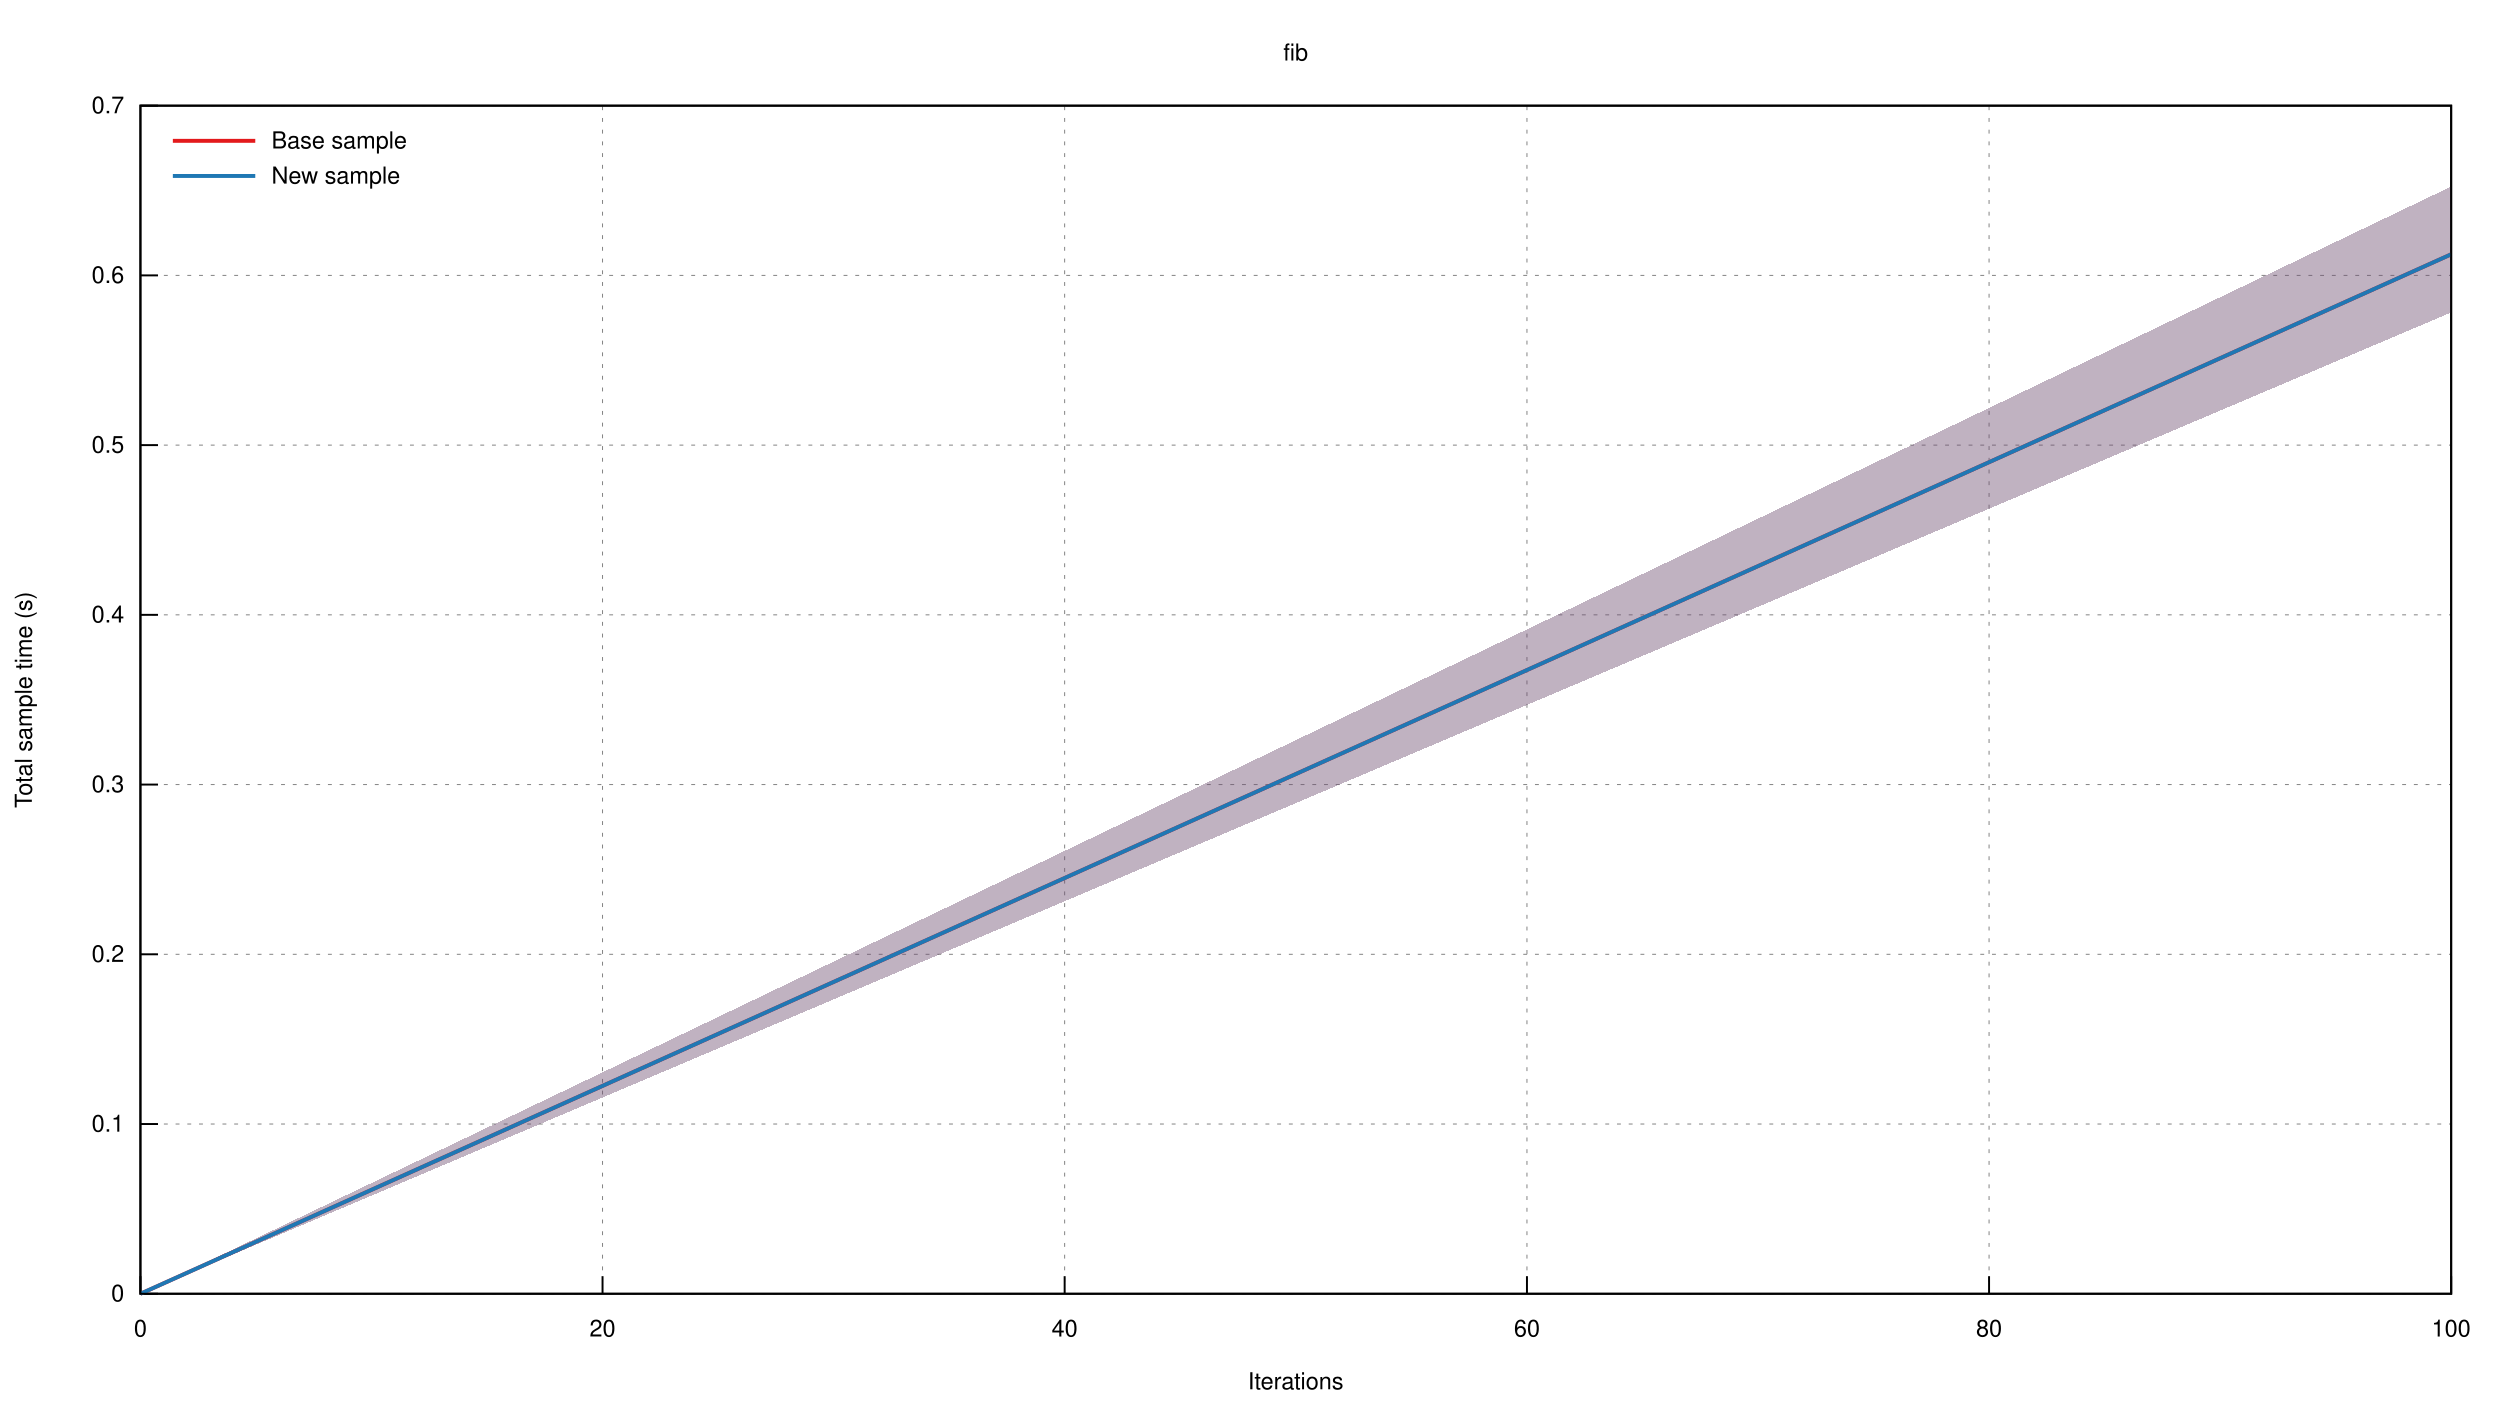
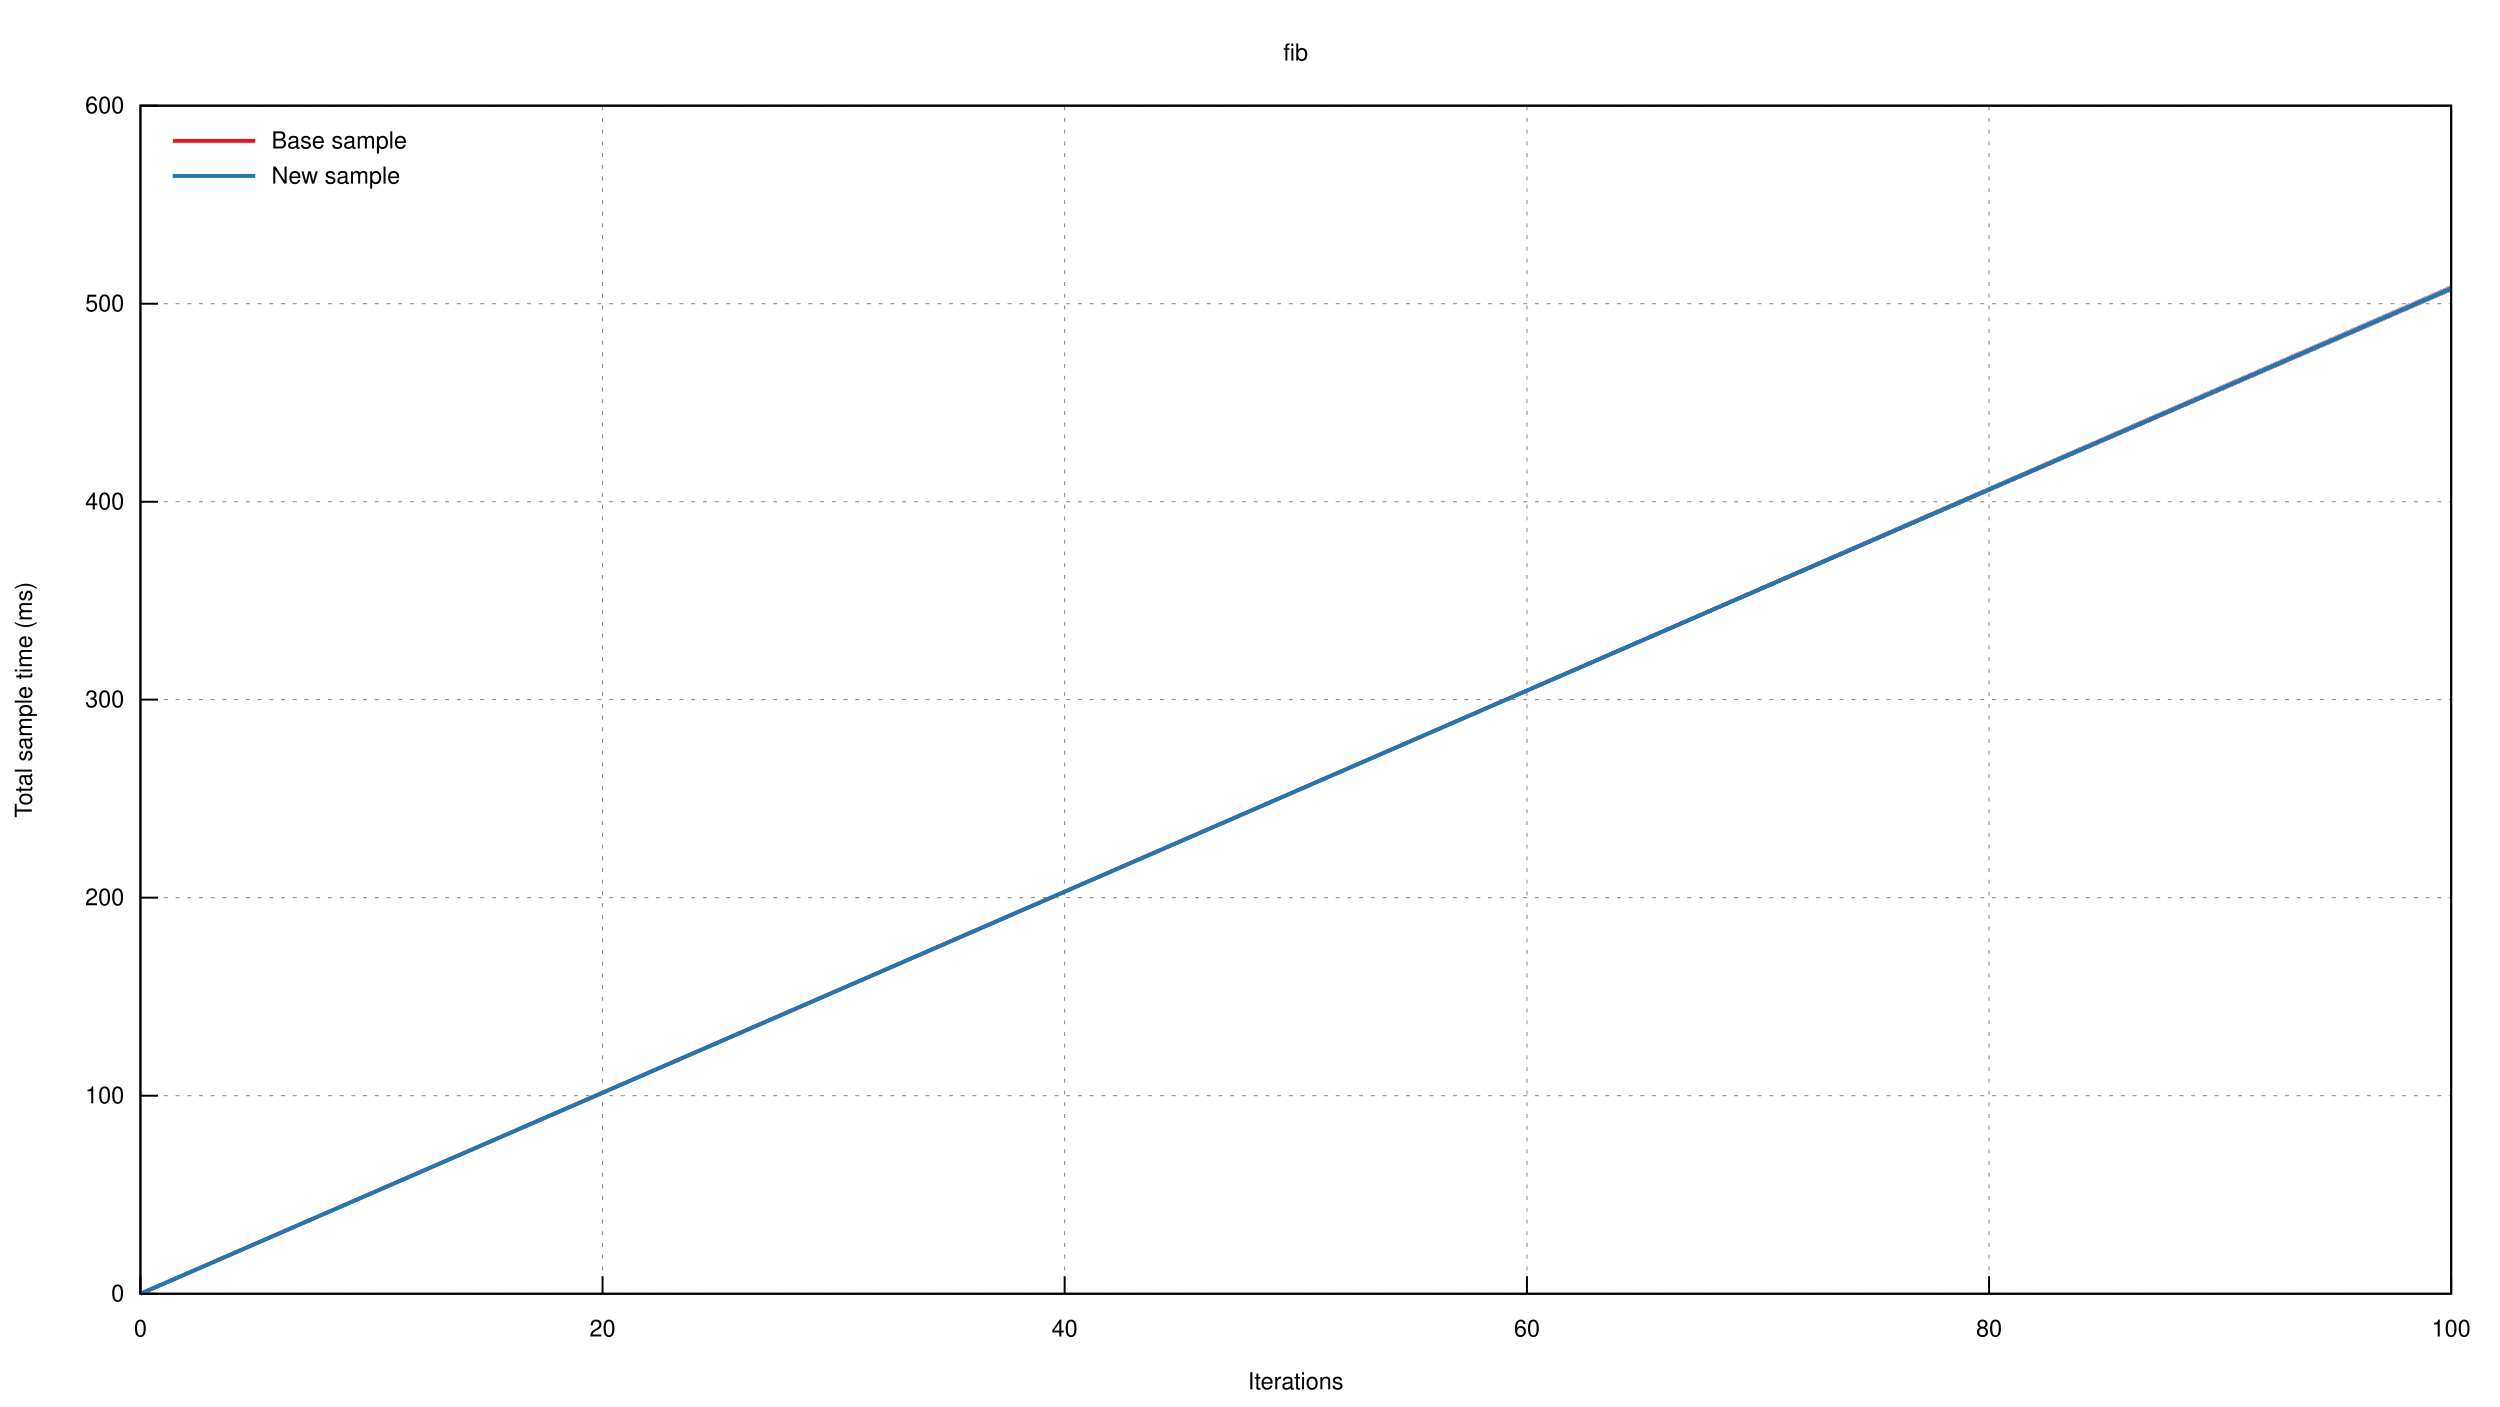
<svg xmlns="http://www.w3.org/2000/svg" xmlns:xlink="http://www.w3.org/1999/xlink" viewBox="0 0 1280 720">
  <g id="gnuplot_canvas">
    <rect x="0" y="0" width="1280" height="720" fill="none" />
    <defs>
      <circle id="gpDot" r="0.5" stroke-width="0.5" stroke="currentColor" />
      <path id="gpPt0" stroke-width="0.222" stroke="currentColor" d="M-1,0 h2 M0,-1 v2" />
      <path id="gpPt1" stroke-width="0.222" stroke="currentColor" d="M-1,-1 L1,1 M1,-1 L-1,1" />
      <path id="gpPt2" stroke-width="0.222" stroke="currentColor" d="M-1,0 L1,0 M0,-1 L0,1 M-1,-1 L1,1 M-1,1 L1,-1" />
      <rect id="gpPt3" stroke-width="0.222" stroke="currentColor" x="-1" y="-1" width="2" height="2" />
      <rect id="gpPt4" stroke-width="0.222" stroke="currentColor" fill="currentColor" x="-1" y="-1" width="2" height="2" />
      <circle id="gpPt5" stroke-width="0.222" stroke="currentColor" cx="0" cy="0" r="1" />
      <use xlink:href="#gpPt5" id="gpPt6" fill="currentColor" stroke="none" />
      <path id="gpPt7" stroke-width="0.222" stroke="currentColor" d="M0,-1.33 L-1.33,0.67 L1.33,0.67 z" />
      <use xlink:href="#gpPt7" id="gpPt8" fill="currentColor" stroke="none" />
      <use xlink:href="#gpPt7" id="gpPt9" stroke="currentColor" transform="rotate(180)" />
      <use xlink:href="#gpPt9" id="gpPt10" fill="currentColor" stroke="none" />
      <use xlink:href="#gpPt3" id="gpPt11" stroke="currentColor" transform="rotate(45)" />
      <use xlink:href="#gpPt11" id="gpPt12" fill="currentColor" stroke="none" />
      <path id="gpPt13" stroke-width="0.222" stroke="currentColor" d="M0,1.330 L1.265,0.411 L0.782,-1.067 L-0.782,-1.076 L-1.265,0.411 z" />
      <use xlink:href="#gpPt13" id="gpPt14" fill="currentColor" stroke="none" />
      <filter id="textbox" filterUnits="objectBoundingBox" x="0" y="0" height="1" width="1">
        <feFlood flood-color="white" flood-opacity="1" result="bgnd" />
        <feComposite in="SourceGraphic" in2="bgnd" operator="atop" />
      </filter>
      <filter id="greybox" filterUnits="objectBoundingBox" x="0" y="0" height="1" width="1">
        <feFlood flood-color="lightgrey" flood-opacity="1" result="grey" />
        <feComposite in="SourceGraphic" in2="grey" operator="atop" />
      </filter>
    </defs>
    <g fill="none" color="white" stroke="currentColor" stroke-width="1.00" stroke-linecap="butt" stroke-linejoin="miter">
</g>
    <g fill="none" color="black" stroke="currentColor" stroke-width="1.00" stroke-linecap="butt" stroke-linejoin="miter">
</g>
    <g fill="none" color="black" stroke="black" stroke-width="0.50" stroke-linecap="butt" stroke-linejoin="miter">
</g>
    <g fill="none" color="gray" stroke="currentColor" stroke-width="0.50" stroke-linecap="butt" stroke-linejoin="miter">
      <path stroke="gray" stroke-dasharray="2,4" class="gridline" d="M71.9,662.4 L1255.0,662.4  " />
    </g>
    <g fill="none" color="gray" stroke="gray" stroke-width="1.00" stroke-linecap="butt" stroke-linejoin="miter">
</g>
    <g fill="none" color="black" stroke="currentColor" stroke-width="1.00" stroke-linecap="butt" stroke-linejoin="miter">
      <path stroke="black" d="M71.9,662.4 L80.9,662.4  " />
      <g transform="translate(63.6,666.3)" stroke="none" fill="black" font-family="Helvetica" font-size="12.00" text-anchor="end">
        <text>
          <tspan font-family="Helvetica"> 0</tspan>
        </text>
      </g>
    </g>
    <g fill="none" color="black" stroke="currentColor" stroke-width="1.00" stroke-linecap="butt" stroke-linejoin="miter">
</g>
    <g fill="none" color="black" stroke="black" stroke-width="0.50" stroke-linecap="butt" stroke-linejoin="miter">
</g>
    <g fill="none" color="gray" stroke="currentColor" stroke-width="0.50" stroke-linecap="butt" stroke-linejoin="miter">
-       <path stroke="gray" stroke-dasharray="2,4" class="gridline" d="M71.9,575.5 L1255.0,575.5  " />
-     </g>
-     <g fill="none" color="gray" stroke="gray" stroke-width="1.00" stroke-linecap="butt" stroke-linejoin="miter">
- </g>
-     <g fill="none" color="black" stroke="currentColor" stroke-width="1.00" stroke-linecap="butt" stroke-linejoin="miter">
-       <path stroke="black" d="M71.9,575.5 L80.9,575.5  " />
-       <g transform="translate(63.6,579.4)" stroke="none" fill="black" font-family="Helvetica" font-size="12.00" text-anchor="end">
-         <text>
-           <tspan font-family="Helvetica"> 0.1</tspan>
-         </text>
-       </g>
-     </g>
-     <g fill="none" color="black" stroke="currentColor" stroke-width="1.00" stroke-linecap="butt" stroke-linejoin="miter">
- </g>
-     <g fill="none" color="black" stroke="black" stroke-width="0.50" stroke-linecap="butt" stroke-linejoin="miter">
- </g>
-     <g fill="none" color="gray" stroke="currentColor" stroke-width="0.50" stroke-linecap="butt" stroke-linejoin="miter">
-       <path stroke="gray" stroke-dasharray="2,4" class="gridline" d="M71.9,488.6 L1255.0,488.6  " />
-     </g>
-     <g fill="none" color="gray" stroke="gray" stroke-width="1.00" stroke-linecap="butt" stroke-linejoin="miter">
- </g>
-     <g fill="none" color="black" stroke="currentColor" stroke-width="1.00" stroke-linecap="butt" stroke-linejoin="miter">
-       <path stroke="black" d="M71.9,488.6 L80.9,488.6  " />
-       <g transform="translate(63.6,492.5)" stroke="none" fill="black" font-family="Helvetica" font-size="12.00" text-anchor="end">
-         <text>
-           <tspan font-family="Helvetica"> 0.2</tspan>
-         </text>
-       </g>
-     </g>
-     <g fill="none" color="black" stroke="currentColor" stroke-width="1.00" stroke-linecap="butt" stroke-linejoin="miter">
- </g>
-     <g fill="none" color="black" stroke="black" stroke-width="0.50" stroke-linecap="butt" stroke-linejoin="miter">
- </g>
-     <g fill="none" color="gray" stroke="currentColor" stroke-width="0.50" stroke-linecap="butt" stroke-linejoin="miter">
-       <path stroke="gray" stroke-dasharray="2,4" class="gridline" d="M71.9,401.7 L1255.0,401.7  " />
-     </g>
-     <g fill="none" color="gray" stroke="gray" stroke-width="1.00" stroke-linecap="butt" stroke-linejoin="miter">
- </g>
-     <g fill="none" color="black" stroke="currentColor" stroke-width="1.00" stroke-linecap="butt" stroke-linejoin="miter">
-       <path stroke="black" d="M71.9,401.7 L80.9,401.7  " />
-       <g transform="translate(63.6,405.6)" stroke="none" fill="black" font-family="Helvetica" font-size="12.00" text-anchor="end">
-         <text>
-           <tspan font-family="Helvetica"> 0.3</tspan>
-         </text>
-       </g>
-     </g>
-     <g fill="none" color="black" stroke="currentColor" stroke-width="1.00" stroke-linecap="butt" stroke-linejoin="miter">
- </g>
-     <g fill="none" color="black" stroke="black" stroke-width="0.50" stroke-linecap="butt" stroke-linejoin="miter">
- </g>
-     <g fill="none" color="gray" stroke="currentColor" stroke-width="0.50" stroke-linecap="butt" stroke-linejoin="miter">
-       <path stroke="gray" stroke-dasharray="2,4" class="gridline" d="M71.9,314.8 L1255.0,314.8  " />
-     </g>
-     <g fill="none" color="gray" stroke="gray" stroke-width="1.00" stroke-linecap="butt" stroke-linejoin="miter">
- </g>
-     <g fill="none" color="black" stroke="currentColor" stroke-width="1.00" stroke-linecap="butt" stroke-linejoin="miter">
-       <path stroke="black" d="M71.9,314.8 L80.9,314.8  " />
-       <g transform="translate(63.6,318.7)" stroke="none" fill="black" font-family="Helvetica" font-size="12.00" text-anchor="end">
-         <text>
-           <tspan font-family="Helvetica"> 0.4</tspan>
-         </text>
-       </g>
-     </g>
-     <g fill="none" color="black" stroke="currentColor" stroke-width="1.00" stroke-linecap="butt" stroke-linejoin="miter">
- </g>
-     <g fill="none" color="black" stroke="black" stroke-width="0.50" stroke-linecap="butt" stroke-linejoin="miter">
- </g>
-     <g fill="none" color="gray" stroke="currentColor" stroke-width="0.50" stroke-linecap="butt" stroke-linejoin="miter">
-       <path stroke="gray" stroke-dasharray="2,4" class="gridline" d="M71.9,227.9 L1255.0,227.9  " />
-     </g>
-     <g fill="none" color="gray" stroke="gray" stroke-width="1.00" stroke-linecap="butt" stroke-linejoin="miter">
- </g>
-     <g fill="none" color="black" stroke="currentColor" stroke-width="1.00" stroke-linecap="butt" stroke-linejoin="miter">
-       <path stroke="black" d="M71.9,227.9 L80.9,227.9  " />
-       <g transform="translate(63.6,231.8)" stroke="none" fill="black" font-family="Helvetica" font-size="12.00" text-anchor="end">
-         <text>
-           <tspan font-family="Helvetica"> 0.5</tspan>
-         </text>
-       </g>
-     </g>
-     <g fill="none" color="black" stroke="currentColor" stroke-width="1.00" stroke-linecap="butt" stroke-linejoin="miter">
- </g>
-     <g fill="none" color="black" stroke="black" stroke-width="0.50" stroke-linecap="butt" stroke-linejoin="miter">
- </g>
-     <g fill="none" color="gray" stroke="currentColor" stroke-width="0.50" stroke-linecap="butt" stroke-linejoin="miter">
-       <path stroke="gray" stroke-dasharray="2,4" class="gridline" d="M71.9,141.0 L1255.0,141.0  " />
-     </g>
-     <g fill="none" color="gray" stroke="gray" stroke-width="1.00" stroke-linecap="butt" stroke-linejoin="miter">
- </g>
-     <g fill="none" color="black" stroke="currentColor" stroke-width="1.00" stroke-linecap="butt" stroke-linejoin="miter">
-       <path stroke="black" d="M71.9,141.0 L80.9,141.0  " />
-       <g transform="translate(63.6,144.9)" stroke="none" fill="black" font-family="Helvetica" font-size="12.00" text-anchor="end">
-         <text>
-           <tspan font-family="Helvetica"> 0.6</tspan>
+       <path stroke="gray" stroke-dasharray="2,4" class="gridline" d="M71.9,561.0 L1255.0,561.0  " />
+     </g>
+     <g fill="none" color="gray" stroke="gray" stroke-width="1.00" stroke-linecap="butt" stroke-linejoin="miter">
+ </g>
+     <g fill="none" color="black" stroke="currentColor" stroke-width="1.00" stroke-linecap="butt" stroke-linejoin="miter">
+       <path stroke="black" d="M71.9,561.0 L80.9,561.0  " />
+       <g transform="translate(63.6,564.9)" stroke="none" fill="black" font-family="Helvetica" font-size="12.00" text-anchor="end">
+         <text>
+           <tspan font-family="Helvetica"> 100</tspan>
+         </text>
+       </g>
+     </g>
+     <g fill="none" color="black" stroke="currentColor" stroke-width="1.00" stroke-linecap="butt" stroke-linejoin="miter">
+ </g>
+     <g fill="none" color="black" stroke="black" stroke-width="0.50" stroke-linecap="butt" stroke-linejoin="miter">
+ </g>
+     <g fill="none" color="gray" stroke="currentColor" stroke-width="0.50" stroke-linecap="butt" stroke-linejoin="miter">
+       <path stroke="gray" stroke-dasharray="2,4" class="gridline" d="M71.9,459.6 L1255.0,459.6  " />
+     </g>
+     <g fill="none" color="gray" stroke="gray" stroke-width="1.00" stroke-linecap="butt" stroke-linejoin="miter">
+ </g>
+     <g fill="none" color="black" stroke="currentColor" stroke-width="1.00" stroke-linecap="butt" stroke-linejoin="miter">
+       <path stroke="black" d="M71.9,459.6 L80.9,459.6  " />
+       <g transform="translate(63.6,463.5)" stroke="none" fill="black" font-family="Helvetica" font-size="12.00" text-anchor="end">
+         <text>
+           <tspan font-family="Helvetica"> 200</tspan>
+         </text>
+       </g>
+     </g>
+     <g fill="none" color="black" stroke="currentColor" stroke-width="1.00" stroke-linecap="butt" stroke-linejoin="miter">
+ </g>
+     <g fill="none" color="black" stroke="black" stroke-width="0.50" stroke-linecap="butt" stroke-linejoin="miter">
+ </g>
+     <g fill="none" color="gray" stroke="currentColor" stroke-width="0.50" stroke-linecap="butt" stroke-linejoin="miter">
+       <path stroke="gray" stroke-dasharray="2,4" class="gridline" d="M71.9,358.2 L1255.0,358.2  " />
+     </g>
+     <g fill="none" color="gray" stroke="gray" stroke-width="1.00" stroke-linecap="butt" stroke-linejoin="miter">
+ </g>
+     <g fill="none" color="black" stroke="currentColor" stroke-width="1.00" stroke-linecap="butt" stroke-linejoin="miter">
+       <path stroke="black" d="M71.9,358.2 L80.9,358.2  " />
+       <g transform="translate(63.6,362.1)" stroke="none" fill="black" font-family="Helvetica" font-size="12.00" text-anchor="end">
+         <text>
+           <tspan font-family="Helvetica"> 300</tspan>
+         </text>
+       </g>
+     </g>
+     <g fill="none" color="black" stroke="currentColor" stroke-width="1.00" stroke-linecap="butt" stroke-linejoin="miter">
+ </g>
+     <g fill="none" color="black" stroke="black" stroke-width="0.50" stroke-linecap="butt" stroke-linejoin="miter">
+ </g>
+     <g fill="none" color="gray" stroke="currentColor" stroke-width="0.50" stroke-linecap="butt" stroke-linejoin="miter">
+       <path stroke="gray" stroke-dasharray="2,4" class="gridline" d="M71.9,256.9 L1255.0,256.9  " />
+     </g>
+     <g fill="none" color="gray" stroke="gray" stroke-width="1.00" stroke-linecap="butt" stroke-linejoin="miter">
+ </g>
+     <g fill="none" color="black" stroke="currentColor" stroke-width="1.00" stroke-linecap="butt" stroke-linejoin="miter">
+       <path stroke="black" d="M71.9,256.9 L80.9,256.9  " />
+       <g transform="translate(63.6,260.8)" stroke="none" fill="black" font-family="Helvetica" font-size="12.00" text-anchor="end">
+         <text>
+           <tspan font-family="Helvetica"> 400</tspan>
+         </text>
+       </g>
+     </g>
+     <g fill="none" color="black" stroke="currentColor" stroke-width="1.00" stroke-linecap="butt" stroke-linejoin="miter">
+ </g>
+     <g fill="none" color="black" stroke="black" stroke-width="0.50" stroke-linecap="butt" stroke-linejoin="miter">
+ </g>
+     <g fill="none" color="gray" stroke="currentColor" stroke-width="0.50" stroke-linecap="butt" stroke-linejoin="miter">
+       <path stroke="gray" stroke-dasharray="2,4" class="gridline" d="M71.9,155.5 L1255.0,155.5  " />
+     </g>
+     <g fill="none" color="gray" stroke="gray" stroke-width="1.00" stroke-linecap="butt" stroke-linejoin="miter">
+ </g>
+     <g fill="none" color="black" stroke="currentColor" stroke-width="1.00" stroke-linecap="butt" stroke-linejoin="miter">
+       <path stroke="black" d="M71.9,155.5 L80.9,155.5  " />
+       <g transform="translate(63.6,159.4)" stroke="none" fill="black" font-family="Helvetica" font-size="12.00" text-anchor="end">
+         <text>
+           <tspan font-family="Helvetica"> 500</tspan>
        </text>
      </g>
    </g>
    <g fill="none" color="black" stroke="currentColor" stroke-width="1.00" stroke-linecap="butt" stroke-linejoin="miter">
</g>
    <g fill="none" color="black" stroke="black" stroke-width="0.50" stroke-linecap="butt" stroke-linejoin="miter">
</g>
    <g fill="none" color="gray" stroke="currentColor" stroke-width="0.50" stroke-linecap="butt" stroke-linejoin="miter">
      <path stroke="gray" stroke-dasharray="2,4" class="gridline" d="M71.9,54.1 L1255.0,54.1  " />
    </g>
    <g fill="none" color="gray" stroke="gray" stroke-width="1.00" stroke-linecap="butt" stroke-linejoin="miter">
</g>
    <g fill="none" color="black" stroke="currentColor" stroke-width="1.00" stroke-linecap="butt" stroke-linejoin="miter">
      <path stroke="black" d="M71.9,54.1 L80.9,54.1  " />
      <g transform="translate(63.6,58.0)" stroke="none" fill="black" font-family="Helvetica" font-size="12.00" text-anchor="end">
        <text>
-           <tspan font-family="Helvetica"> 0.7</tspan>
+           <tspan font-family="Helvetica"> 600</tspan>
        </text>
      </g>
    </g>
    <g fill="none" color="black" stroke="currentColor" stroke-width="1.00" stroke-linecap="butt" stroke-linejoin="miter">
</g>
    <g fill="none" color="black" stroke="black" stroke-width="0.50" stroke-linecap="butt" stroke-linejoin="miter">
</g>
    <g fill="none" color="gray" stroke="currentColor" stroke-width="0.50" stroke-linecap="butt" stroke-linejoin="miter">
      <path stroke="gray" stroke-dasharray="2,4" class="gridline" d="M71.9,662.4 L71.9,54.1  " />
    </g>
    <g fill="none" color="gray" stroke="gray" stroke-width="1.00" stroke-linecap="butt" stroke-linejoin="miter">
</g>
    <g fill="none" color="black" stroke="currentColor" stroke-width="1.00" stroke-linecap="butt" stroke-linejoin="miter">
      <path stroke="black" d="M71.9,662.4 L71.9,653.4  " />
      <g transform="translate(71.9,684.3)" stroke="none" fill="black" font-family="Helvetica" font-size="12.00" text-anchor="middle">
        <text>
          <tspan font-family="Helvetica"> 0</tspan>
        </text>
      </g>
    </g>
    <g fill="none" color="black" stroke="currentColor" stroke-width="1.00" stroke-linecap="butt" stroke-linejoin="miter">
</g>
    <g fill="none" color="black" stroke="black" stroke-width="0.50" stroke-linecap="butt" stroke-linejoin="miter">
</g>
    <g fill="none" color="gray" stroke="currentColor" stroke-width="0.50" stroke-linecap="butt" stroke-linejoin="miter">
      <path stroke="gray" stroke-dasharray="2,4" class="gridline" d="M308.5,662.4 L308.5,54.1  " />
    </g>
    <g fill="none" color="gray" stroke="gray" stroke-width="1.00" stroke-linecap="butt" stroke-linejoin="miter">
</g>
    <g fill="none" color="black" stroke="currentColor" stroke-width="1.00" stroke-linecap="butt" stroke-linejoin="miter">
      <path stroke="black" d="M308.5,662.4 L308.5,653.4  " />
      <g transform="translate(308.5,684.3)" stroke="none" fill="black" font-family="Helvetica" font-size="12.00" text-anchor="middle">
        <text>
          <tspan font-family="Helvetica"> 20</tspan>
        </text>
      </g>
    </g>
    <g fill="none" color="black" stroke="currentColor" stroke-width="1.00" stroke-linecap="butt" stroke-linejoin="miter">
</g>
    <g fill="none" color="black" stroke="black" stroke-width="0.50" stroke-linecap="butt" stroke-linejoin="miter">
</g>
    <g fill="none" color="gray" stroke="currentColor" stroke-width="0.50" stroke-linecap="butt" stroke-linejoin="miter">
      <path stroke="gray" stroke-dasharray="2,4" class="gridline" d="M545.1,662.4 L545.1,54.1  " />
    </g>
    <g fill="none" color="gray" stroke="gray" stroke-width="1.00" stroke-linecap="butt" stroke-linejoin="miter">
</g>
    <g fill="none" color="black" stroke="currentColor" stroke-width="1.00" stroke-linecap="butt" stroke-linejoin="miter">
      <path stroke="black" d="M545.1,662.4 L545.1,653.4  " />
      <g transform="translate(545.1,684.3)" stroke="none" fill="black" font-family="Helvetica" font-size="12.00" text-anchor="middle">
        <text>
          <tspan font-family="Helvetica"> 40</tspan>
        </text>
      </g>
    </g>
    <g fill="none" color="black" stroke="currentColor" stroke-width="1.00" stroke-linecap="butt" stroke-linejoin="miter">
</g>
    <g fill="none" color="black" stroke="black" stroke-width="0.50" stroke-linecap="butt" stroke-linejoin="miter">
</g>
    <g fill="none" color="gray" stroke="currentColor" stroke-width="0.50" stroke-linecap="butt" stroke-linejoin="miter">
      <path stroke="gray" stroke-dasharray="2,4" class="gridline" d="M781.8,662.4 L781.8,54.1  " />
    </g>
    <g fill="none" color="gray" stroke="gray" stroke-width="1.00" stroke-linecap="butt" stroke-linejoin="miter">
</g>
    <g fill="none" color="black" stroke="currentColor" stroke-width="1.00" stroke-linecap="butt" stroke-linejoin="miter">
      <path stroke="black" d="M781.8,662.4 L781.8,653.4  " />
      <g transform="translate(781.8,684.3)" stroke="none" fill="black" font-family="Helvetica" font-size="12.00" text-anchor="middle">
        <text>
          <tspan font-family="Helvetica"> 60</tspan>
        </text>
      </g>
    </g>
    <g fill="none" color="black" stroke="currentColor" stroke-width="1.00" stroke-linecap="butt" stroke-linejoin="miter">
</g>
    <g fill="none" color="black" stroke="black" stroke-width="0.50" stroke-linecap="butt" stroke-linejoin="miter">
</g>
    <g fill="none" color="gray" stroke="currentColor" stroke-width="0.50" stroke-linecap="butt" stroke-linejoin="miter">
      <path stroke="gray" stroke-dasharray="2,4" class="gridline" d="M1018.4,662.4 L1018.4,54.1  " />
    </g>
    <g fill="none" color="gray" stroke="gray" stroke-width="1.00" stroke-linecap="butt" stroke-linejoin="miter">
</g>
    <g fill="none" color="black" stroke="currentColor" stroke-width="1.00" stroke-linecap="butt" stroke-linejoin="miter">
      <path stroke="black" d="M1018.4,662.4 L1018.4,653.4  " />
      <g transform="translate(1018.4,684.3)" stroke="none" fill="black" font-family="Helvetica" font-size="12.00" text-anchor="middle">
        <text>
          <tspan font-family="Helvetica"> 80</tspan>
        </text>
      </g>
    </g>
    <g fill="none" color="black" stroke="currentColor" stroke-width="1.00" stroke-linecap="butt" stroke-linejoin="miter">
</g>
    <g fill="none" color="black" stroke="black" stroke-width="0.50" stroke-linecap="butt" stroke-linejoin="miter">
</g>
    <g fill="none" color="gray" stroke="currentColor" stroke-width="0.50" stroke-linecap="butt" stroke-linejoin="miter">
      <path stroke="gray" stroke-dasharray="2,4" class="gridline" d="M1255.0,662.4 L1255.0,54.1  " />
    </g>
    <g fill="none" color="gray" stroke="gray" stroke-width="1.00" stroke-linecap="butt" stroke-linejoin="miter">
</g>
    <g fill="none" color="black" stroke="currentColor" stroke-width="1.00" stroke-linecap="butt" stroke-linejoin="miter">
      <path stroke="black" d="M1255.0,662.4 L1255.0,653.4  " />
      <g transform="translate(1255.0,684.3)" stroke="none" fill="black" font-family="Helvetica" font-size="12.00" text-anchor="middle">
        <text>
          <tspan font-family="Helvetica"> 100</tspan>
        </text>
      </g>
    </g>
    <g fill="none" color="black" stroke="currentColor" stroke-width="1.00" stroke-linecap="butt" stroke-linejoin="miter">
</g>
    <g fill="none" color="black" stroke="currentColor" stroke-width="1.00" stroke-linecap="butt" stroke-linejoin="miter">
      <path stroke="black" d="M71.9,54.1 L71.9,662.4 L1255.0,662.4 L1255.0,54.1 L71.9,54.1 Z  " />
    </g>
    <g fill="none" color="black" stroke="currentColor" stroke-width="1.00" stroke-linecap="butt" stroke-linejoin="miter">
      <g transform="translate(16.3,358.3) rotate(270)" stroke="none" fill="black" font-family="Helvetica" font-size="12.00" text-anchor="middle">
        <text>
-           <tspan font-family="Helvetica">Total sample time (s)</tspan>
+           <tspan font-family="Helvetica">Total sample time (ms)</tspan>
        </text>
      </g>
    </g>
    <g fill="none" color="black" stroke="currentColor" stroke-width="1.00" stroke-linecap="butt" stroke-linejoin="miter">
      <g transform="translate(663.4,711.3)" stroke="none" fill="black" font-family="Helvetica" font-size="12.00" text-anchor="middle">
        <text>
          <tspan font-family="Helvetica">Iterations</tspan>
        </text>
      </g>
    </g>
    <g fill="none" color="black" stroke="currentColor" stroke-width="1.00" stroke-linecap="butt" stroke-linejoin="miter">
      <g transform="translate(663.4,31.0)" stroke="none" fill="black" font-family="Helvetica" font-size="12.00" text-anchor="middle">
        <text>
          <tspan font-family="Helvetica">fib</tspan>
        </text>
      </g>
    </g>
    <g id="gnuplot_plot_1">
      <g fill="none" color="black" stroke="currentColor" stroke-width="1.00" stroke-linecap="butt" stroke-linejoin="miter">
        <g stroke="none" shape-rendering="crispEdges">
          <polygon fill="rgb(227,  26,  28)" fill-opacity="0.25" points="71.9,662.4 71.9,662.4 71.9,662.4 " />
-           <polygon fill="rgb(227,  26,  28)" fill-opacity="0.25" points="71.9,662.4 1255.0,160.0 1255.0,95.5 " />
+           <polygon fill="rgb(227,  26,  28)" fill-opacity="0.25" points="71.9,662.4 1255.0,149.4 1255.0,145.8 " />
        </g>
      </g>
    </g>
    <g id="gnuplot_plot_2">
      <g fill="none" color="black" stroke="currentColor" stroke-width="1.00" stroke-linecap="butt" stroke-linejoin="miter">
        <g stroke="none" shape-rendering="crispEdges">
          <polygon fill="rgb( 31, 120, 180)" fill-opacity="0.25" points="71.9,662.4 71.9,662.4 71.9,662.4 " />
-           <polygon fill="rgb( 31, 120, 180)" fill-opacity="0.25" points="71.9,662.4 1255.0,160.0 1255.0,95.5 " />
+           <polygon fill="rgb( 31, 120, 180)" fill-opacity="0.25" points="71.9,662.4 1255.0,149.4 1255.0,145.8 " />
        </g>
      </g>
    </g>
    <g id="gnuplot_plot_3">
      <g fill="none" color="white" stroke="rgb( 31, 120, 180)" stroke-width="2.00" stroke-linecap="butt" stroke-linejoin="miter">
</g>
      <g fill="none" color="black" stroke="currentColor" stroke-width="2.00" stroke-linecap="butt" stroke-linejoin="miter">
        <g transform="translate(139.0,76.0)" stroke="none" fill="black" font-family="Helvetica" font-size="12.00" text-anchor="start">
          <text>
            <tspan font-family="Helvetica">Base sample</tspan>
          </text>
        </g>
      </g>
      <g fill="none" color="black" stroke="currentColor" stroke-width="2.00" stroke-linecap="butt" stroke-linejoin="miter">
-         <path stroke="rgb(227,  26,  28)" d="M88.5,72.1 L130.7,72.1 M71.9,662.4 L1255.0,130.2  " />
+         <path stroke="rgb(227,  26,  28)" d="M88.5,72.1 L130.7,72.1 M71.9,662.4 L1255.0,147.7  " />
      </g>
    </g>
    <g id="gnuplot_plot_4">
      <g fill="none" color="black" stroke="currentColor" stroke-width="2.00" stroke-linecap="butt" stroke-linejoin="miter">
        <g transform="translate(139.0,94.0)" stroke="none" fill="black" font-family="Helvetica" font-size="12.00" text-anchor="start">
          <text>
            <tspan font-family="Helvetica">New sample</tspan>
          </text>
        </g>
      </g>
      <g fill="none" color="black" stroke="currentColor" stroke-width="2.00" stroke-linecap="butt" stroke-linejoin="miter">
-         <path stroke="rgb( 31, 120, 180)" d="M88.5,90.1 L130.7,90.1 M71.9,662.4 L1255.0,130.2  " />
+         <path stroke="rgb( 31, 120, 180)" d="M88.5,90.1 L130.7,90.1 M71.9,662.4 L1255.0,147.7  " />
      </g>
    </g>
    <g fill="none" color="black" stroke="currentColor" stroke-width="2.00" stroke-linecap="butt" stroke-linejoin="miter">
</g>
    <g fill="none" color="black" stroke="black" stroke-width="1.00" stroke-linecap="butt" stroke-linejoin="miter">
</g>
    <g fill="none" color="black" stroke="currentColor" stroke-width="1.00" stroke-linecap="butt" stroke-linejoin="miter">
      <path stroke="black" d="M71.9,54.1 L71.9,662.4 L1255.0,662.4 L1255.0,54.1 L71.9,54.1 Z  " />
    </g>
    <g fill="none" color="black" stroke="currentColor" stroke-width="1.00" stroke-linecap="butt" stroke-linejoin="miter">
</g>
  </g>
</svg>
